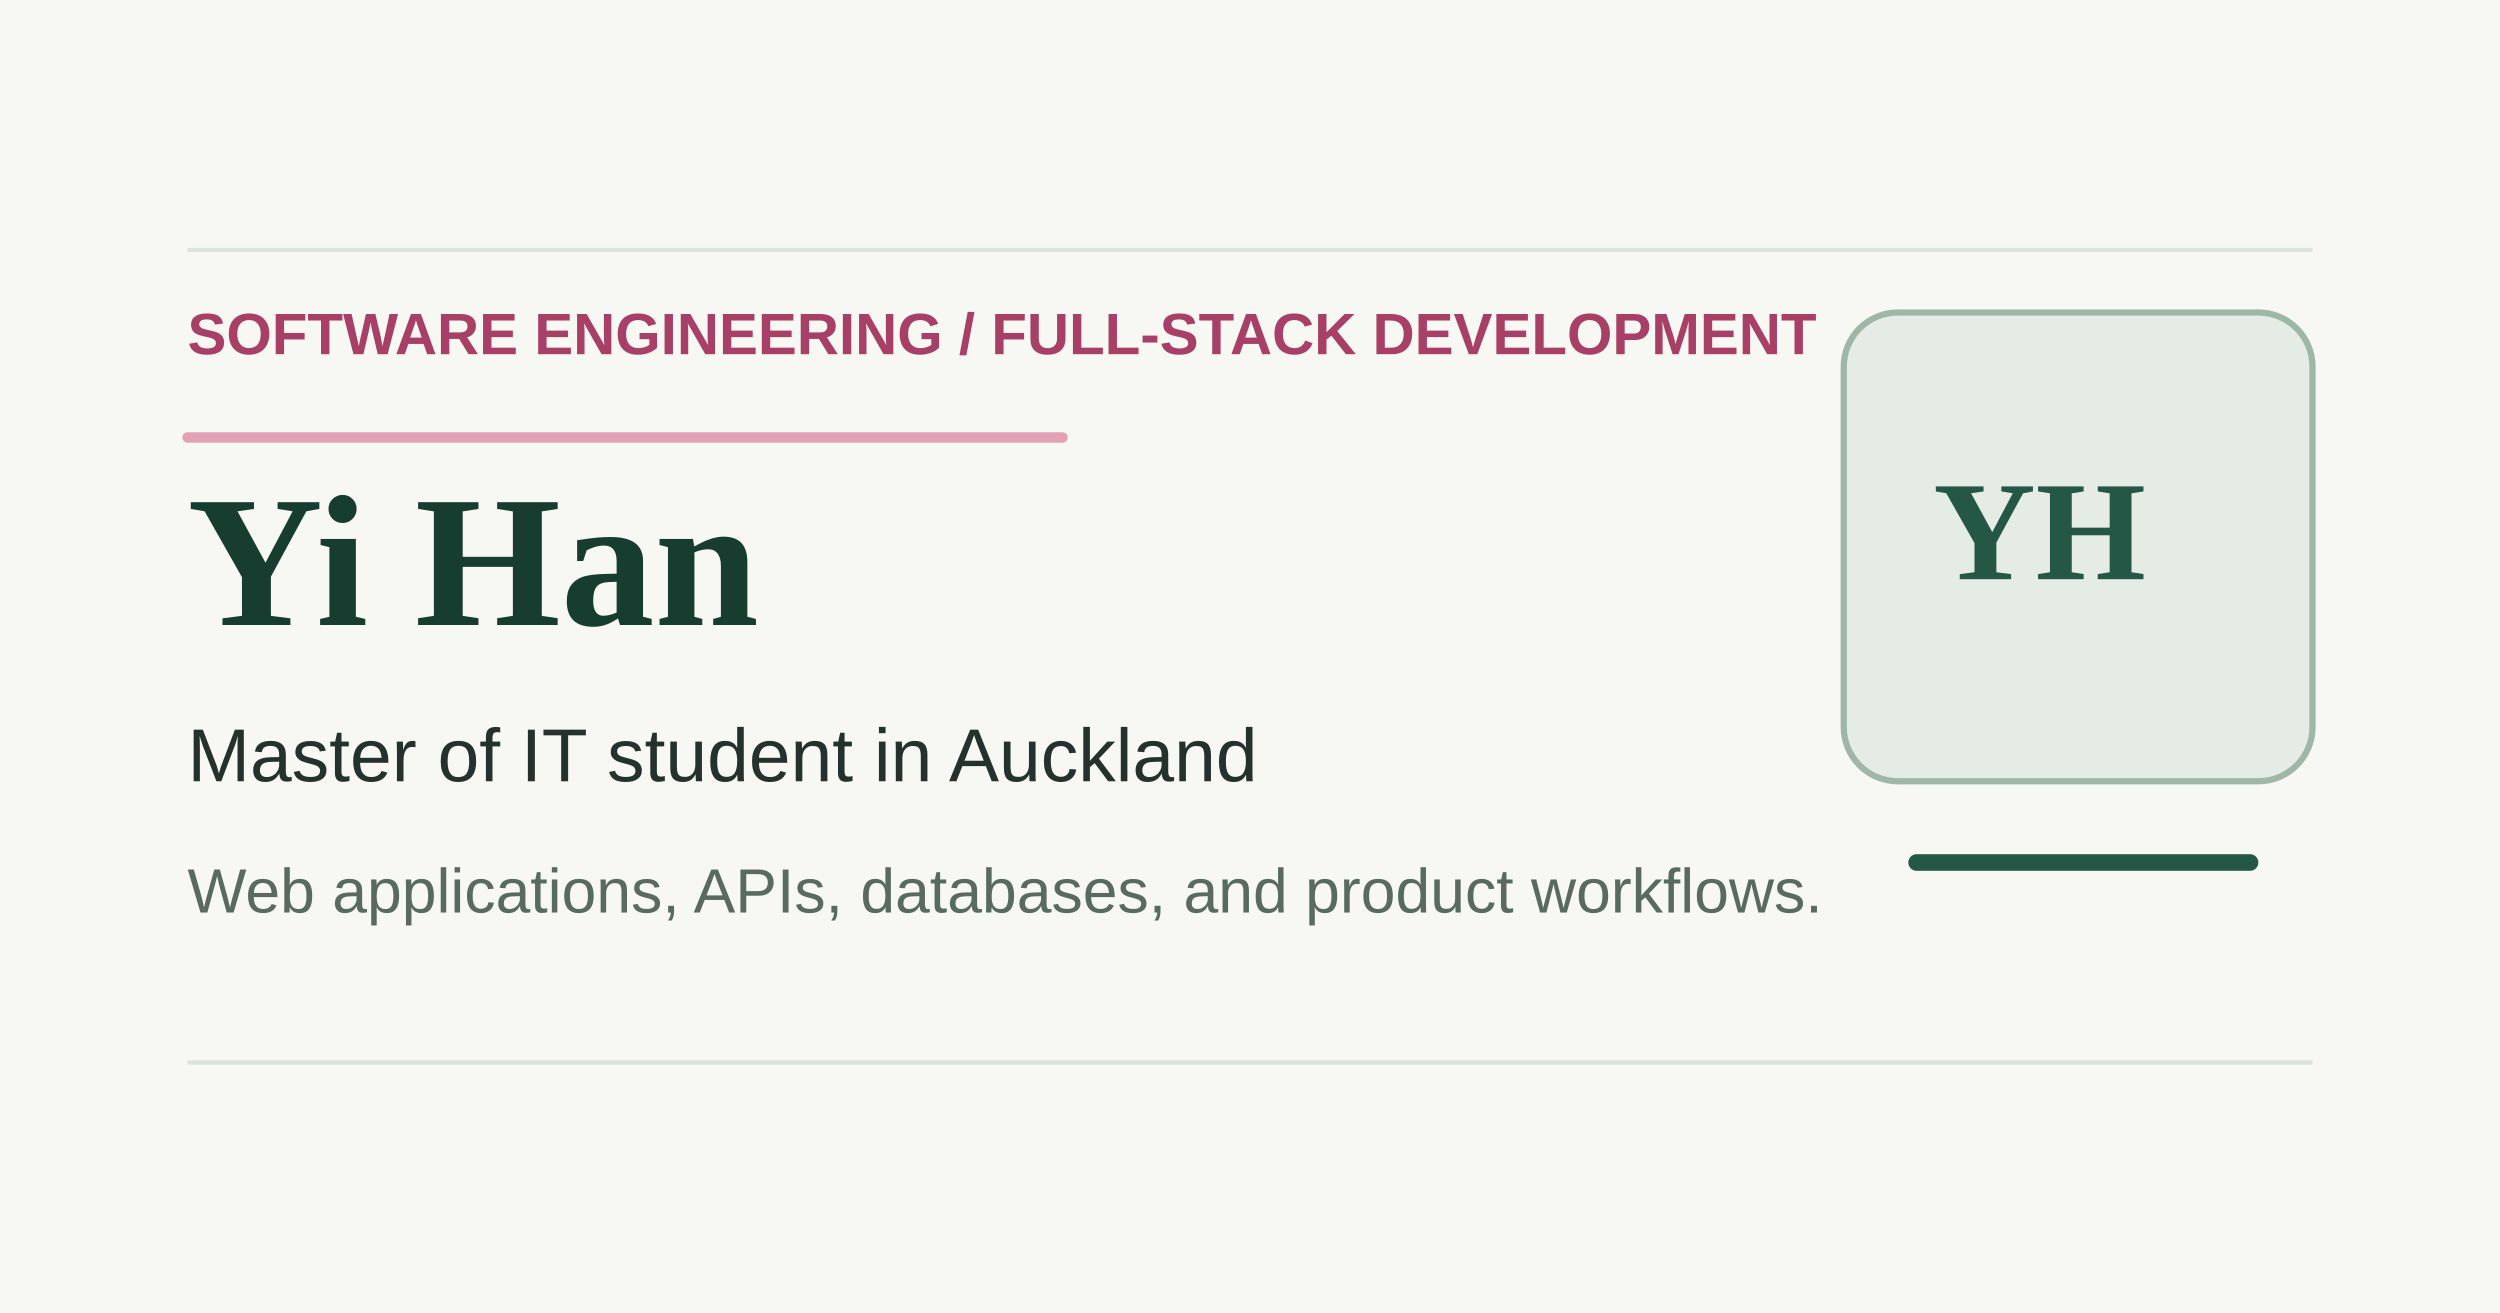
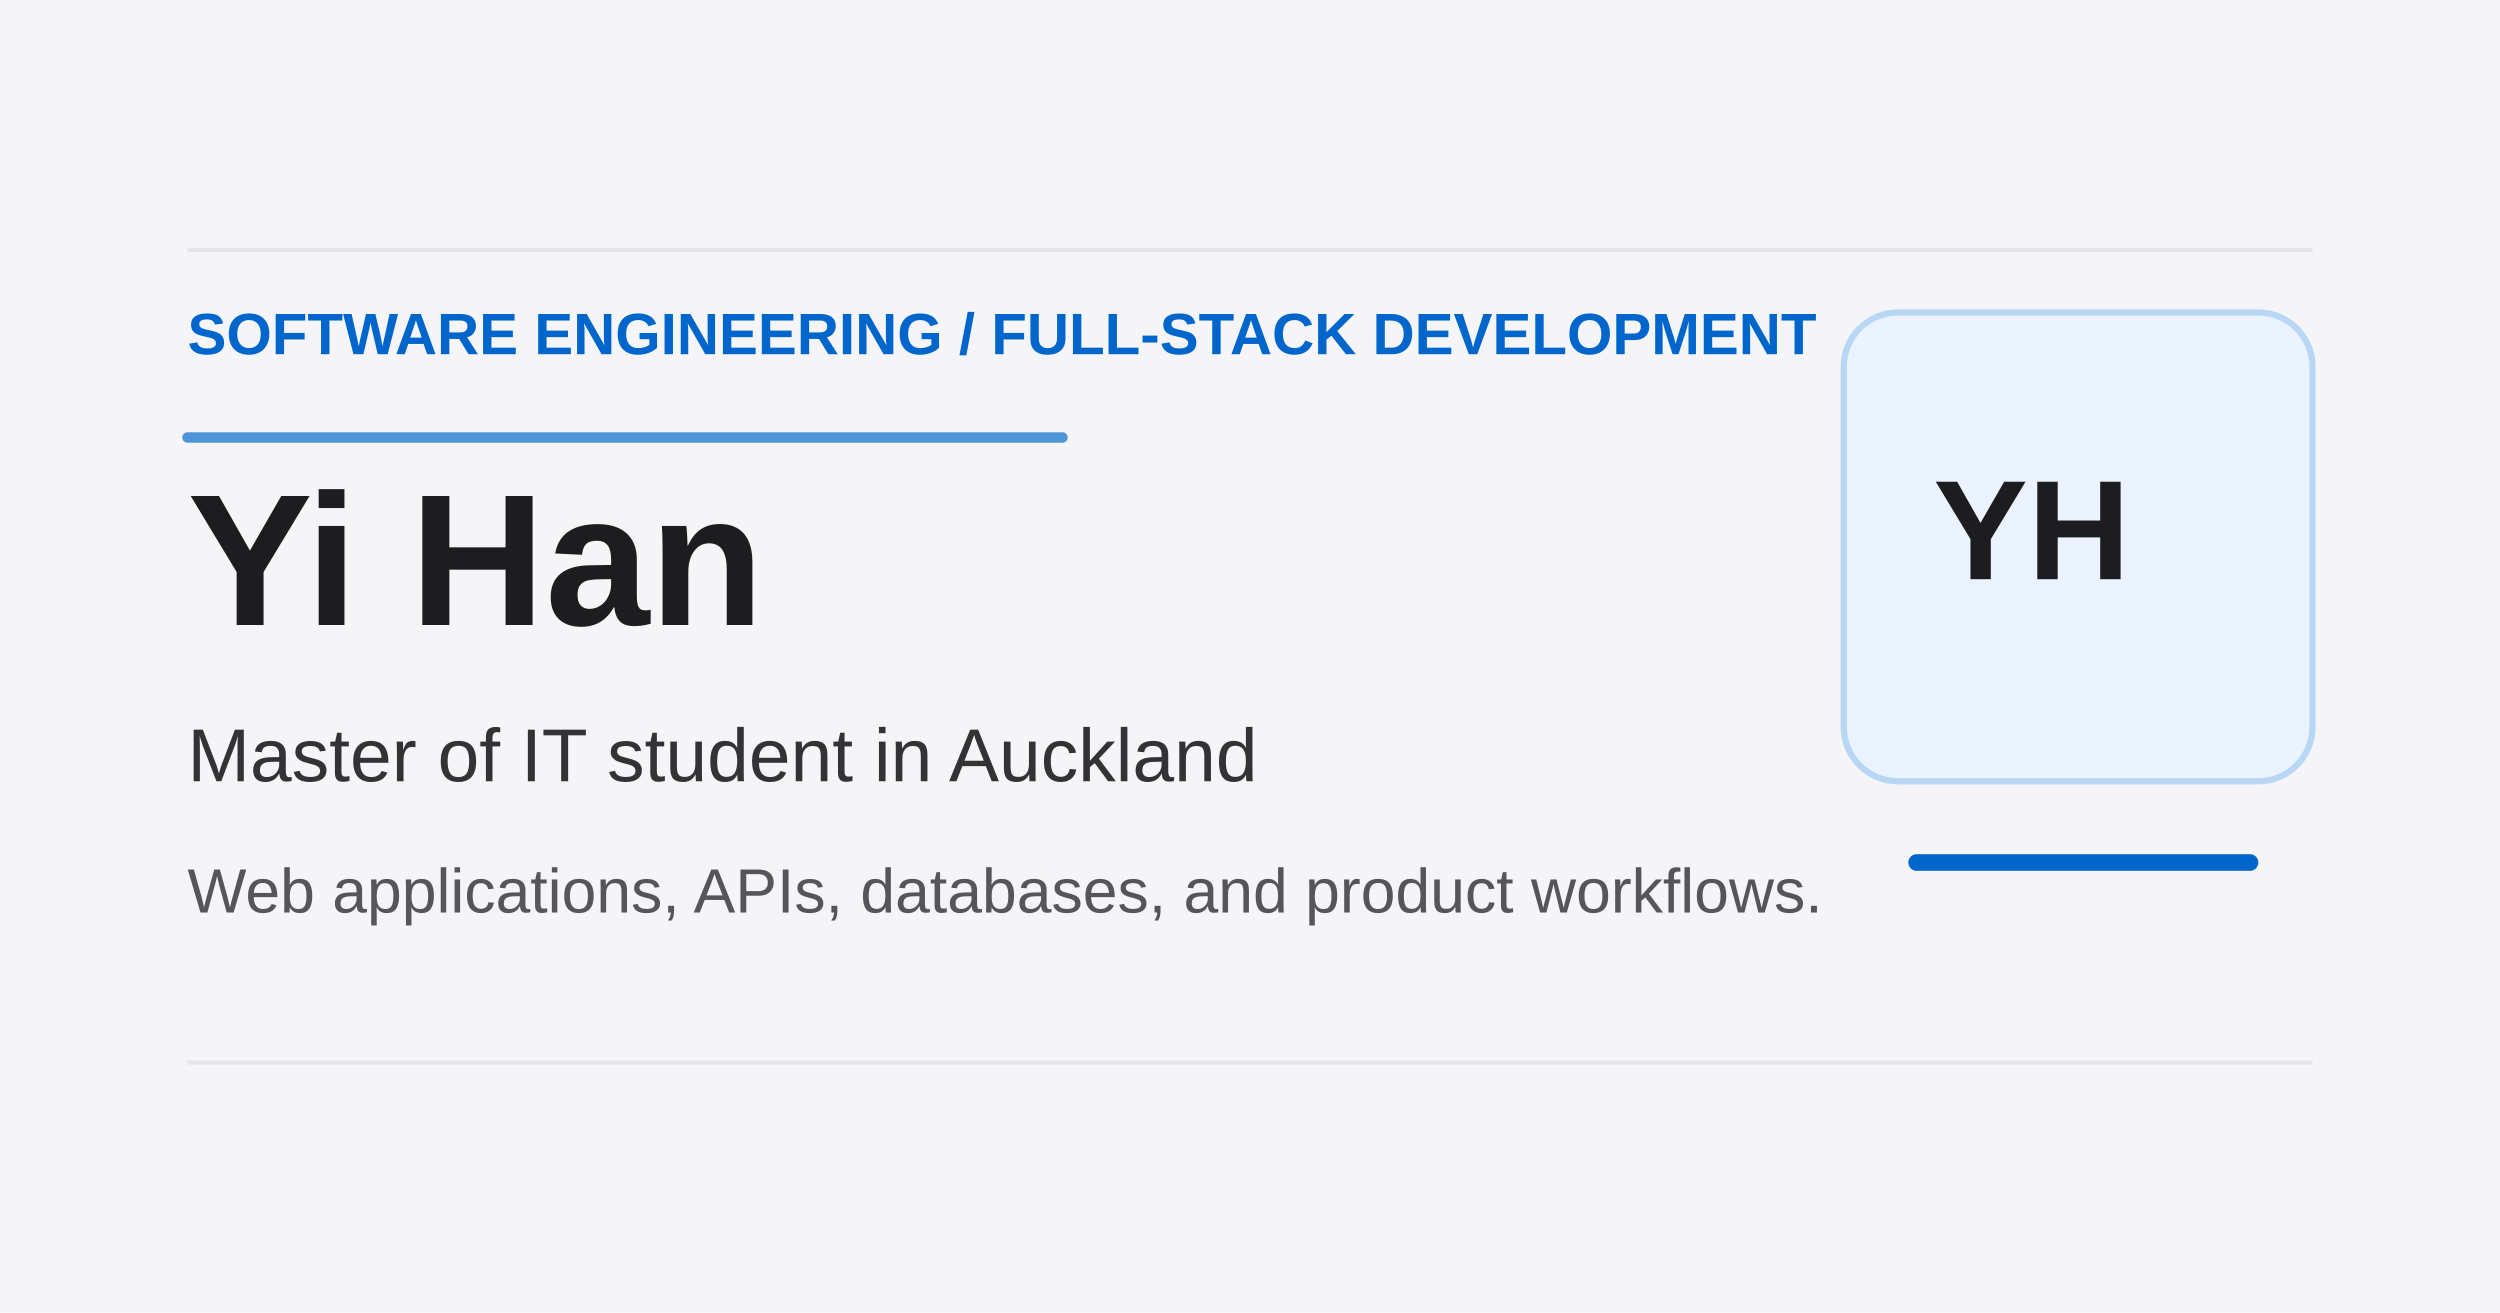
<svg xmlns="http://www.w3.org/2000/svg" width="1200" height="630" viewBox="0 0 1200 630" role="img" aria-label="Yi Han software engineering portfolio social preview">
-   <rect width="1200" height="630" fill="#f7f8f3" />
-   <path d="M0 0h1200v630H0z" fill="#f7f8f3" />
+   <rect width="1200" height="630" fill="#f5f5f7" />
+   <path d="M0 0h1200v630H0z" fill="#f5f5f7" />
  <g opacity="0.68">
-     <path d="M90 120h1020" stroke="#cedbd2" stroke-width="2" />
-     <path d="M90 510h1020" stroke="#cedbd2" stroke-width="2" />
-     <path d="M90 210h420" stroke="#d97898" stroke-width="5" stroke-linecap="round" />
+     <path d="M90 120h1020" stroke="#dedee3" stroke-width="2" />
+     <path d="M90 510h1020" stroke="#dedee3" stroke-width="2" />
+     <path d="M90 210h420" stroke="#0066cc" stroke-width="5" stroke-linecap="round" />
  </g>
-   <text x="90" y="170" fill="#a83f67" font-family="Arial, sans-serif" font-size="28" font-weight="700">SOFTWARE ENGINEERING / FULL-STACK DEVELOPMENT</text>
-   <text x="90" y="300" fill="#173c30" font-family="Georgia, 'Times New Roman', serif" font-size="90" font-weight="700">Yi Han</text>
-   <text x="90" y="375" fill="#24312c" font-family="Arial, sans-serif" font-size="36">Master of IT student in Auckland</text>
-   <text x="90" y="438" fill="#596a62" font-family="Arial, sans-serif" font-size="30">Web applications, APIs, databases, and product workflows.</text>
-   <rect x="885" y="150" width="225" height="225" rx="26" fill="#e4ece5" stroke="#9eb7a7" stroke-width="3" />
-   <text x="928" y="278" fill="#245746" font-family="Georgia, 'Times New Roman', serif" font-size="68" font-weight="700">YH</text>
-   <path d="M920 414h160" stroke="#245746" stroke-width="8" stroke-linecap="round" />
+   <text x="90" y="170" fill="#0066cc" font-family="Arial, sans-serif" font-size="28" font-weight="700">SOFTWARE ENGINEERING / FULL-STACK DEVELOPMENT</text>
+   <text x="90" y="300" fill="#1d1d1f" font-family="Arial, sans-serif" font-size="90" font-weight="700">Yi Han</text>
+   <text x="90" y="375" fill="#333336" font-family="Arial, sans-serif" font-size="36">Master of IT student in Auckland</text>
+   <text x="90" y="438" fill="#55555b" font-family="Arial, sans-serif" font-size="30">Web applications, APIs, databases, and product workflows.</text>
+   <rect x="885" y="150" width="225" height="225" rx="26" fill="#eaf3ff" stroke="#b8d7f5" stroke-width="3" />
+   <text x="928" y="278" fill="#1d1d1f" font-family="Arial, sans-serif" font-size="68" font-weight="700">YH</text>
+   <path d="M920 414h160" stroke="#0066cc" stroke-width="8" stroke-linecap="round" />
</svg>
